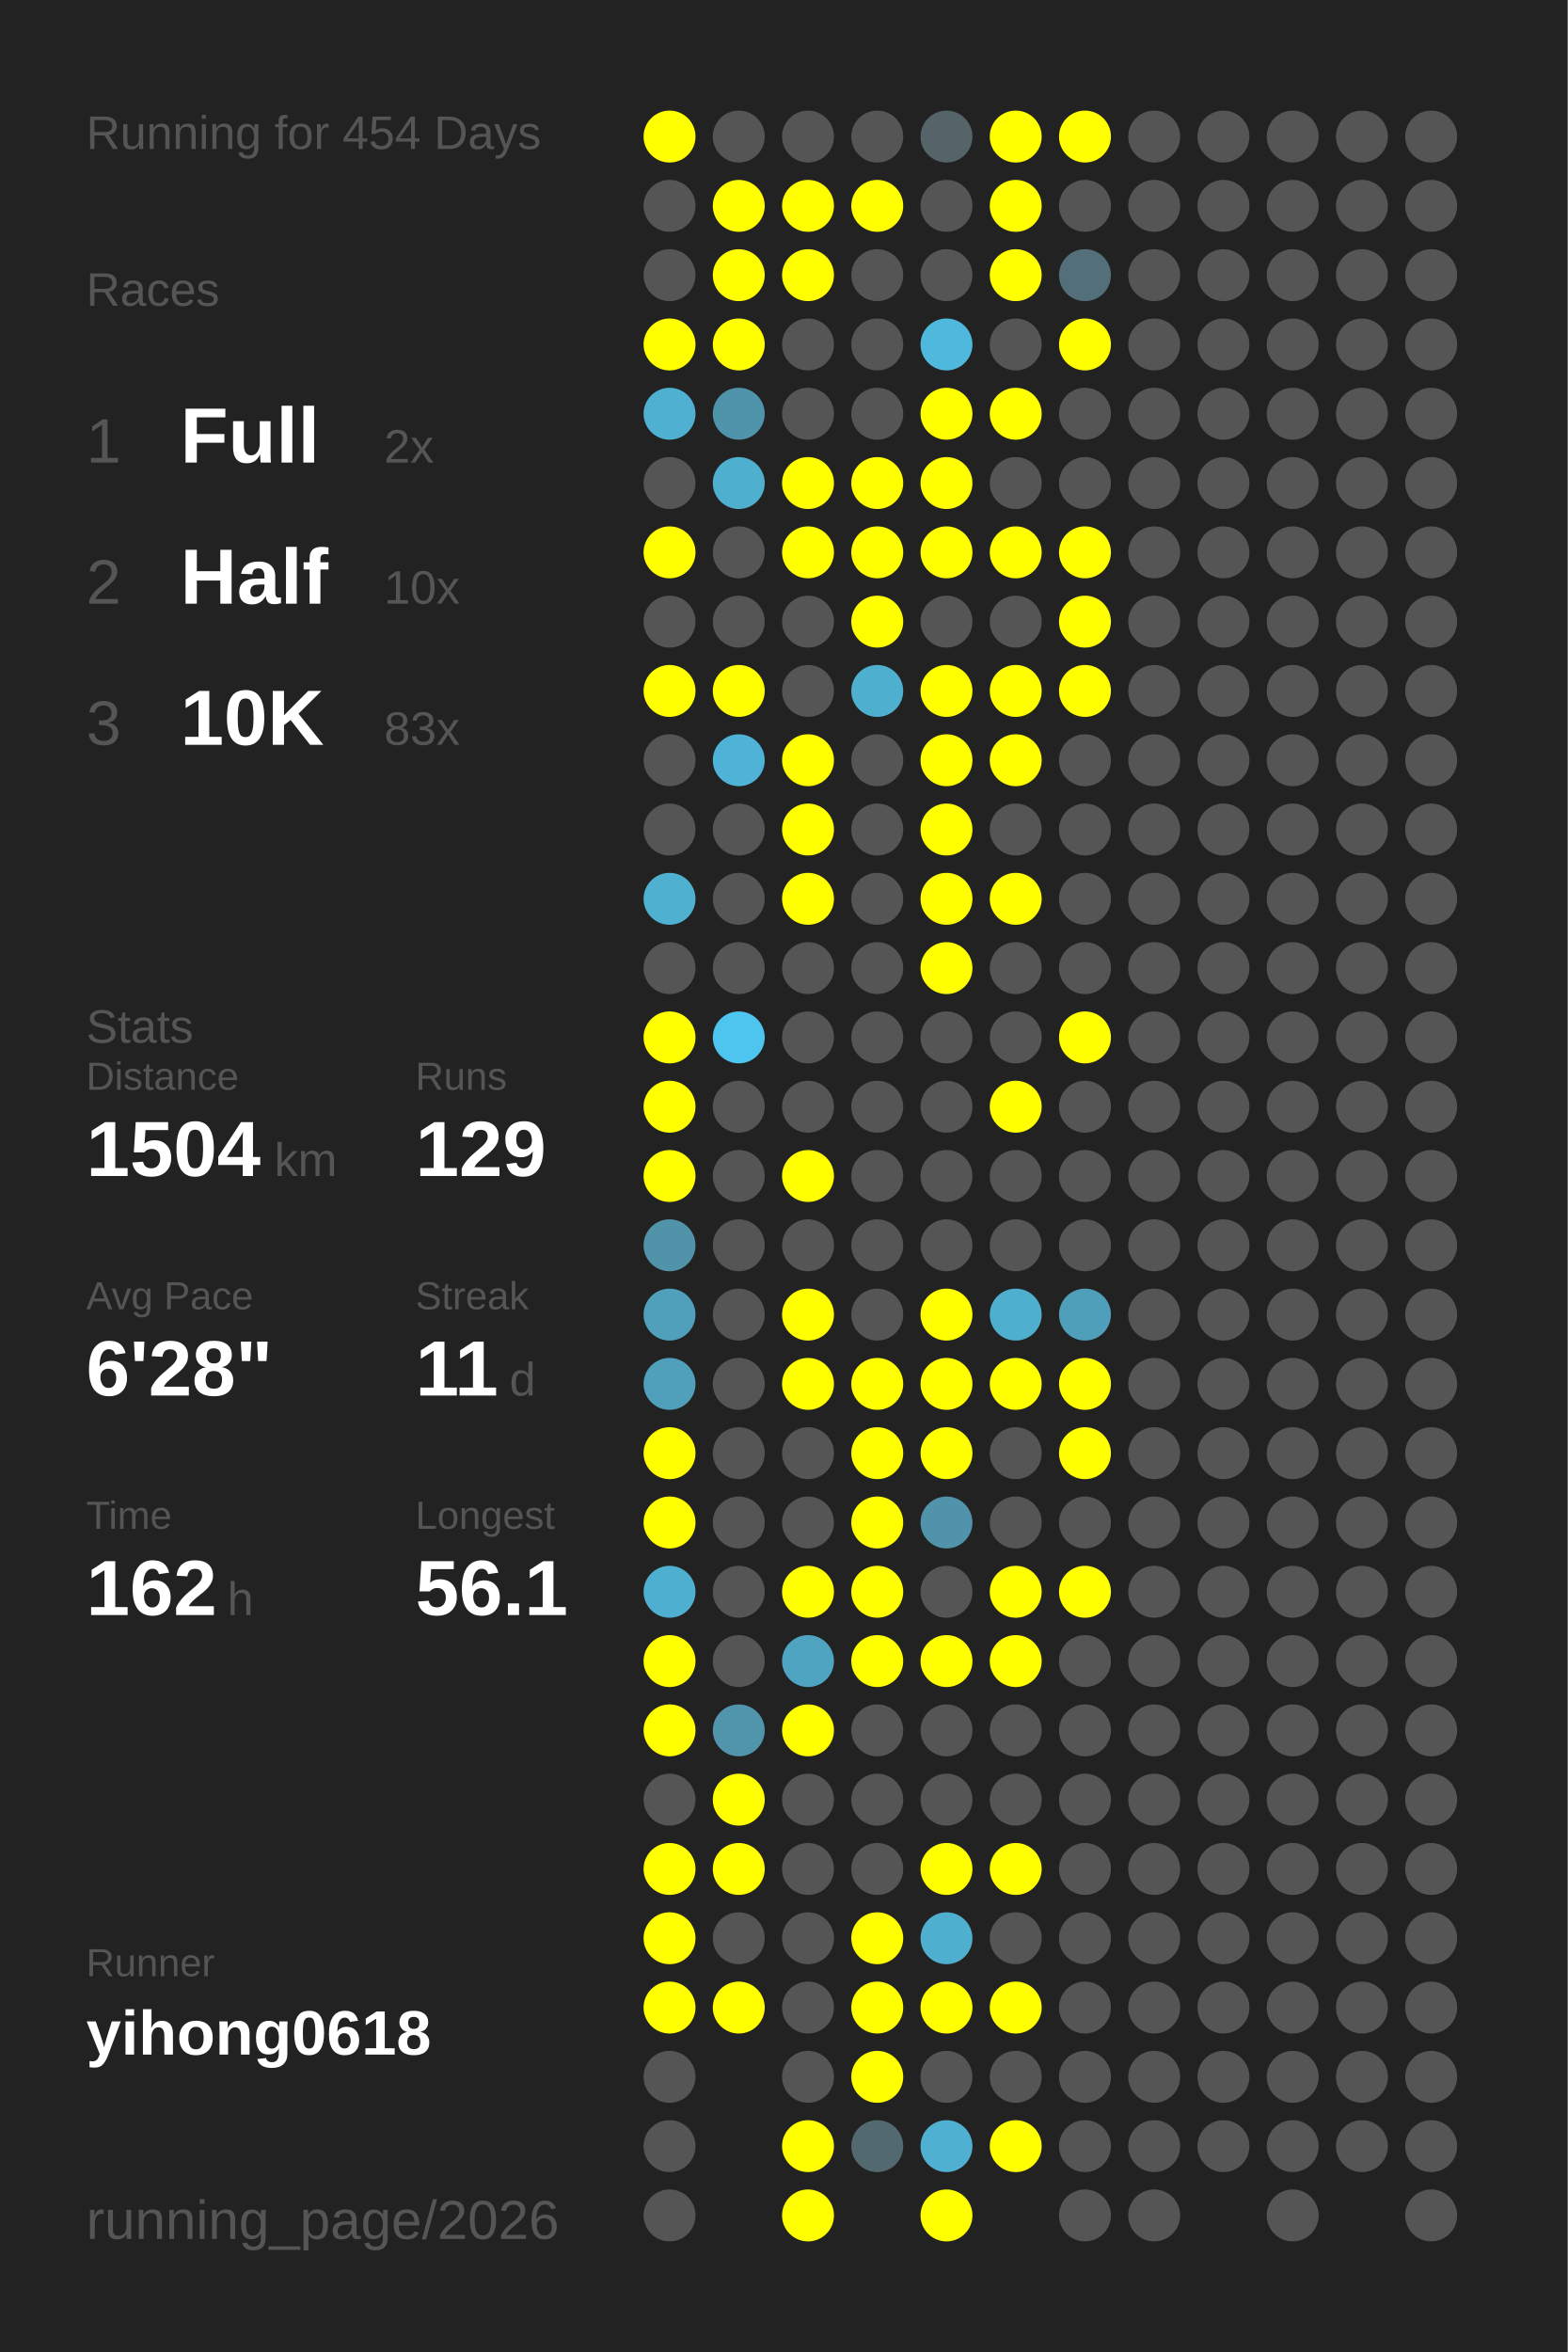
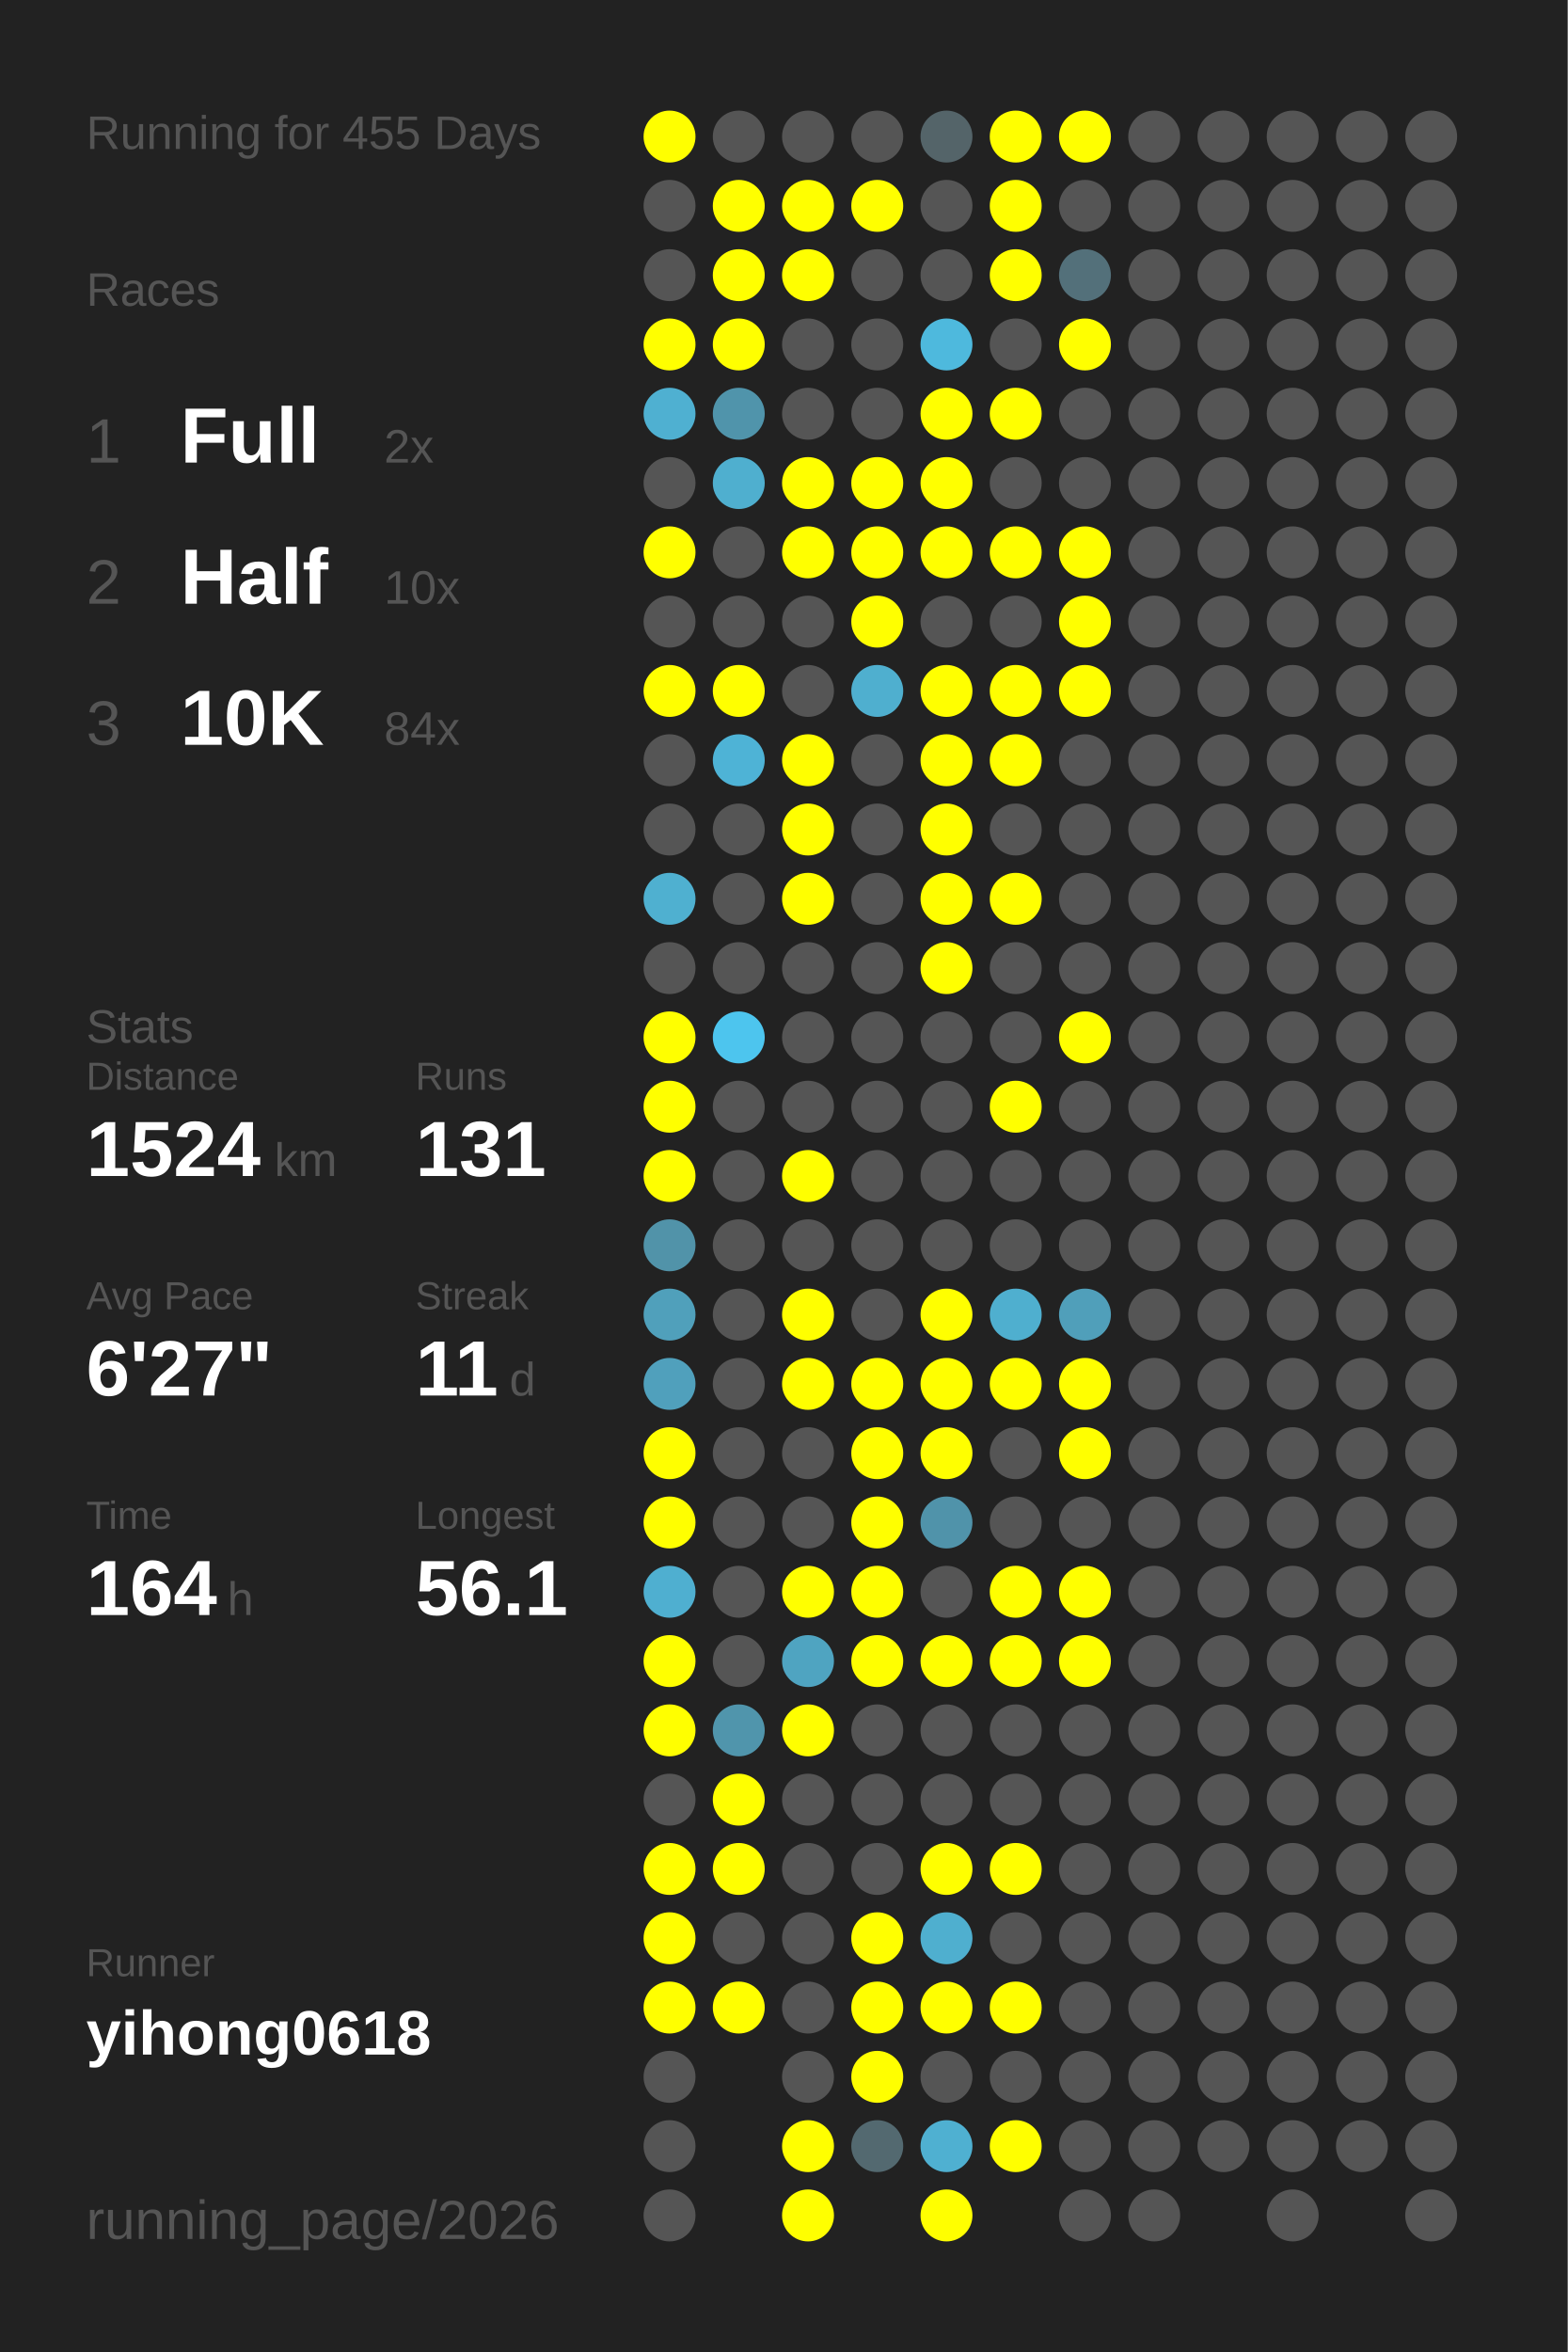
<svg xmlns="http://www.w3.org/2000/svg" baseProfile="full" height="300mm" version="1.1" viewBox="0,0,200,300" width="200mm">
  <defs />
  <rect fill="#222222" height="300" width="200" x="0" y="0" />
-   <text fill="#555555" style="font-size:6px; font-family:Arial;" x="11" y="19">Running for 454 Days</text>
+   <text fill="#555555" style="font-size:6px; font-family:Arial;" x="11" y="19">Running for 455 Days</text>
  <text fill="#555555" style="font-size:6px; font-family:Arial;" x="11" y="39">Races</text>
  <text fill="#555555" style="font-size:8px; font-family:Arial;" x="11" y="59">1</text>
  <text fill="#FFFFFF" style="font-size:10px; font-family:Arial; font-weight:bold;" x="23" y="59">Full</text>
  <text fill="#555555" style="font-size:6px; font-family:Arial;" x="49" y="59">2x</text>
  <text fill="#555555" style="font-size:8px; font-family:Arial;" x="11" y="77">2</text>
  <text fill="#FFFFFF" style="font-size:10px; font-family:Arial; font-weight:bold;" x="23" y="77">Half</text>
  <text fill="#555555" style="font-size:6px; font-family:Arial;" x="49" y="77">10x</text>
  <text fill="#555555" style="font-size:8px; font-family:Arial;" x="11" y="95">3</text>
  <text fill="#FFFFFF" style="font-size:10px; font-family:Arial; font-weight:bold;" x="23" y="95">10K</text>
-   <text fill="#555555" style="font-size:6px; font-family:Arial;" x="49" y="95">83x</text>
+   <text fill="#555555" style="font-size:6px; font-family:Arial;" x="49" y="95">84x</text>
  <text fill="#555555" style="font-size:6px; font-family:Arial;" x="11" y="133">Stats</text>
  <text fill="#555555" style="font-size:5px; font-family:Arial;" x="11" y="139">Distance</text>
-   <text fill="#FFFFFF" style="font-size:10px; font-family:Arial; font-weight:bold;" x="11" y="150">1504</text>
+   <text fill="#FFFFFF" style="font-size:10px; font-family:Arial; font-weight:bold;" x="11" y="150">1524</text>
  <text fill="#555555" style="font-size:6px; font-family:Arial;" x="35" y="150">km</text>
  <text fill="#555555" style="font-size:5px; font-family:Arial;" x="53" y="139">Runs</text>
-   <text fill="#FFFFFF" style="font-size:10px; font-family:Arial; font-weight:bold;" x="53" y="150">129</text>
+   <text fill="#FFFFFF" style="font-size:10px; font-family:Arial; font-weight:bold;" x="53" y="150">131</text>
  <text fill="#555555" style="font-size:5px; font-family:Arial;" x="11" y="167">Avg Pace</text>
-   <text fill="#FFFFFF" style="font-size:10px; font-family:Arial; font-weight:bold;" x="11" y="178">6'28"</text>
+   <text fill="#FFFFFF" style="font-size:10px; font-family:Arial; font-weight:bold;" x="11" y="178">6'27"</text>
  <text fill="#555555" style="font-size:5px; font-family:Arial;" x="53" y="167">Streak</text>
  <text fill="#FFFFFF" style="font-size:10px; font-family:Arial; font-weight:bold;" x="53" y="178">11</text>
  <text fill="#555555" style="font-size:6px; font-family:Arial;" x="65" y="178">d</text>
  <text fill="#555555" style="font-size:5px; font-family:Arial;" x="11" y="195">Time</text>
-   <text fill="#FFFFFF" style="font-size:10px; font-family:Arial; font-weight:bold;" x="11" y="206">162</text>
+   <text fill="#FFFFFF" style="font-size:10px; font-family:Arial; font-weight:bold;" x="11" y="206">164</text>
  <text fill="#555555" style="font-size:6px; font-family:Arial;" x="29" y="206">h</text>
  <text fill="#555555" style="font-size:5px; font-family:Arial;" x="53" y="195">Longest</text>
  <text fill="#FFFFFF" style="font-size:10px; font-family:Arial; font-weight:bold;" x="53" y="206">56.1</text>
  <text fill="#555555" style="font-size:5px; font-family:Arial;" x="11" y="252.065">Runner</text>
  <text fill="#FFFFFF" style="font-size:8px; font-family:Arial; font-weight:bold;" x="11" y="262.065">yihong0618</text>
  <text fill="#555555" style="font-size:7px; font-family:Arial;" x="11" y="285.581">running_page/2026</text>
  <circle cx="85.417" cy="17.419" fill="#FFFF00" r="3.312" />
  <circle cx="85.417" cy="26.258" fill="#555555" r="3.312" />
  <circle cx="85.417" cy="35.097" fill="#555555" r="3.312" />
  <circle cx="85.417" cy="43.935" fill="#FFFF00" r="3.312" />
  <circle cx="85.417" cy="52.774" fill="#4fb0d1" r="3.312" />
  <circle cx="85.417" cy="61.613" fill="#555555" r="3.312" />
  <circle cx="85.417" cy="70.452" fill="#FFFF00" r="3.312" />
  <circle cx="85.417" cy="79.29" fill="#555555" r="3.312" />
  <circle cx="85.417" cy="88.129" fill="#FFFF00" r="3.312" />
  <circle cx="85.417" cy="96.968" fill="#555555" r="3.312" />
  <circle cx="85.417" cy="105.806" fill="#555555" r="3.312" />
  <circle cx="85.417" cy="114.645" fill="#4fb0d0" r="3.312" />
  <circle cx="85.417" cy="123.484" fill="#555555" r="3.312" />
  <circle cx="85.417" cy="132.323" fill="#FFFF00" r="3.312" />
  <circle cx="85.417" cy="141.161" fill="#FFFF00" r="3.312" />
  <circle cx="85.417" cy="150" fill="#FFFF00" r="3.312" />
  <circle cx="85.417" cy="158.839" fill="#5193a9" r="3.312" />
  <circle cx="85.417" cy="167.677" fill="#50a0bb" r="3.312" />
  <circle cx="85.417" cy="176.516" fill="#50a0bc" r="3.312" />
  <circle cx="85.417" cy="185.355" fill="#FFFF00" r="3.312" />
  <circle cx="85.417" cy="194.194" fill="#FFFF00" r="3.312" />
  <circle cx="85.417" cy="203.032" fill="#4fafd0" r="3.312" />
  <circle cx="85.417" cy="211.871" fill="#FFFF00" r="3.312" />
  <circle cx="85.417" cy="220.71" fill="#FFFF00" r="3.312" />
  <circle cx="85.417" cy="229.548" fill="#555555" r="3.312" />
  <circle cx="85.417" cy="238.387" fill="#FFFF00" r="3.312" />
  <circle cx="85.417" cy="247.226" fill="#FFFF00" r="3.312" />
  <circle cx="85.417" cy="256.065" fill="#FFFF00" r="3.312" />
  <circle cx="85.417" cy="264.903" fill="#555555" r="3.312" />
  <circle cx="85.417" cy="273.742" fill="#555555" r="3.312" />
  <circle cx="85.417" cy="282.581" fill="#555555" r="3.312" />
  <circle cx="94.25" cy="17.419" fill="#555555" r="3.312" />
  <circle cx="94.25" cy="26.258" fill="#FFFF00" r="3.312" />
  <circle cx="94.25" cy="35.097" fill="#FFFF00" r="3.312" />
  <circle cx="94.25" cy="43.935" fill="#FFFF00" r="3.312" />
  <circle cx="94.25" cy="52.774" fill="#5094ab" r="3.312" />
  <circle cx="94.25" cy="61.613" fill="#4fafcf" r="3.312" />
  <circle cx="94.25" cy="70.452" fill="#555555" r="3.312" />
  <circle cx="94.25" cy="79.29" fill="#555555" r="3.312" />
  <circle cx="94.25" cy="88.129" fill="#FFFF00" r="3.312" />
  <circle cx="94.25" cy="96.968" fill="#4eb3d6" r="3.312" />
  <circle cx="94.25" cy="105.806" fill="#555555" r="3.312" />
  <circle cx="94.25" cy="114.645" fill="#555555" r="3.312" />
  <circle cx="94.25" cy="123.484" fill="#555555" r="3.312" />
  <circle cx="94.25" cy="132.323" fill="#4dc5ee" r="3.312" />
  <circle cx="94.25" cy="141.161" fill="#555555" r="3.312" />
  <circle cx="94.25" cy="150" fill="#555555" r="3.312" />
  <circle cx="94.25" cy="158.839" fill="#555555" r="3.312" />
  <circle cx="94.25" cy="167.677" fill="#555555" r="3.312" />
  <circle cx="94.25" cy="176.516" fill="#555555" r="3.312" />
  <circle cx="94.25" cy="185.355" fill="#555555" r="3.312" />
  <circle cx="94.25" cy="194.194" fill="#555555" r="3.312" />
  <circle cx="94.25" cy="203.032" fill="#555555" r="3.312" />
  <circle cx="94.25" cy="211.871" fill="#555555" r="3.312" />
  <circle cx="94.25" cy="220.71" fill="#5095ac" r="3.312" />
  <circle cx="94.25" cy="229.548" fill="#FFFF00" r="3.312" />
  <circle cx="94.25" cy="238.387" fill="#FFFF00" r="3.312" />
  <circle cx="94.25" cy="247.226" fill="#555555" r="3.312" />
  <circle cx="94.25" cy="256.065" fill="#FFFF00" r="3.312" />
  <circle cx="103.083" cy="17.419" fill="#555555" r="3.312" />
  <circle cx="103.083" cy="26.258" fill="#FFFF00" r="3.312" />
  <circle cx="103.083" cy="35.097" fill="#FFFF00" r="3.312" />
  <circle cx="103.083" cy="43.935" fill="#555555" r="3.312" />
  <circle cx="103.083" cy="52.774" fill="#555555" r="3.312" />
  <circle cx="103.083" cy="61.613" fill="#FFFF00" r="3.312" />
  <circle cx="103.083" cy="70.452" fill="#FFFF00" r="3.312" />
  <circle cx="103.083" cy="79.29" fill="#555555" r="3.312" />
  <circle cx="103.083" cy="88.129" fill="#555555" r="3.312" />
  <circle cx="103.083" cy="96.968" fill="#FFFF00" r="3.312" />
  <circle cx="103.083" cy="105.806" fill="#FFFF00" r="3.312" />
  <circle cx="103.083" cy="114.645" fill="#FFFF00" r="3.312" />
  <circle cx="103.083" cy="123.484" fill="#555555" r="3.312" />
  <circle cx="103.083" cy="132.323" fill="#555555" r="3.312" />
  <circle cx="103.083" cy="141.161" fill="#555555" r="3.312" />
  <circle cx="103.083" cy="150" fill="#FFFF00" r="3.312" />
  <circle cx="103.083" cy="158.839" fill="#555555" r="3.312" />
  <circle cx="103.083" cy="167.677" fill="#FFFF00" r="3.312" />
  <circle cx="103.083" cy="176.516" fill="#FFFF00" r="3.312" />
  <circle cx="103.083" cy="185.355" fill="#555555" r="3.312" />
  <circle cx="103.083" cy="194.194" fill="#555555" r="3.312" />
  <circle cx="103.083" cy="203.032" fill="#FFFF00" r="3.312" />
  <circle cx="103.083" cy="211.871" fill="#4fa4c1" r="3.312" />
  <circle cx="103.083" cy="220.71" fill="#FFFF00" r="3.312" />
  <circle cx="103.083" cy="229.548" fill="#555555" r="3.312" />
  <circle cx="103.083" cy="238.387" fill="#555555" r="3.312" />
  <circle cx="103.083" cy="247.226" fill="#555555" r="3.312" />
  <circle cx="103.083" cy="256.065" fill="#555555" r="3.312" />
  <circle cx="103.083" cy="264.903" fill="#555555" r="3.312" />
  <circle cx="103.083" cy="273.742" fill="#FFFF00" r="3.312" />
  <circle cx="103.083" cy="282.581" fill="#FFFF00" r="3.312" />
  <circle cx="111.917" cy="17.419" fill="#555555" r="3.312" />
  <circle cx="111.917" cy="26.258" fill="#FFFF00" r="3.312" />
  <circle cx="111.917" cy="35.097" fill="#555555" r="3.312" />
  <circle cx="111.917" cy="43.935" fill="#555555" r="3.312" />
  <circle cx="111.917" cy="52.774" fill="#555555" r="3.312" />
  <circle cx="111.917" cy="61.613" fill="#FFFF00" r="3.312" />
  <circle cx="111.917" cy="70.452" fill="#FFFF00" r="3.312" />
  <circle cx="111.917" cy="79.29" fill="#FFFF00" r="3.312" />
  <circle cx="111.917" cy="88.129" fill="#4fafcf" r="3.312" />
  <circle cx="111.917" cy="96.968" fill="#555555" r="3.312" />
  <circle cx="111.917" cy="105.806" fill="#555555" r="3.312" />
  <circle cx="111.917" cy="114.645" fill="#555555" r="3.312" />
  <circle cx="111.917" cy="123.484" fill="#555555" r="3.312" />
  <circle cx="111.917" cy="132.323" fill="#555555" r="3.312" />
  <circle cx="111.917" cy="141.161" fill="#555555" r="3.312" />
  <circle cx="111.917" cy="150" fill="#555555" r="3.312" />
  <circle cx="111.917" cy="158.839" fill="#555555" r="3.312" />
  <circle cx="111.917" cy="167.677" fill="#555555" r="3.312" />
  <circle cx="111.917" cy="176.516" fill="#FFFF00" r="3.312" />
  <circle cx="111.917" cy="185.355" fill="#FFFF00" r="3.312" />
  <circle cx="111.917" cy="194.194" fill="#FFFF00" r="3.312" />
  <circle cx="111.917" cy="203.032" fill="#FFFF00" r="3.312" />
  <circle cx="111.917" cy="211.871" fill="#FFFF00" r="3.312" />
  <circle cx="111.917" cy="220.71" fill="#555555" r="3.312" />
  <circle cx="111.917" cy="229.548" fill="#555555" r="3.312" />
  <circle cx="111.917" cy="238.387" fill="#555555" r="3.312" />
  <circle cx="111.917" cy="247.226" fill="#FFFF00" r="3.312" />
  <circle cx="111.917" cy="256.065" fill="#FFFF00" r="3.312" />
  <circle cx="111.917" cy="264.903" fill="#FFFF00" r="3.312" />
  <circle cx="111.917" cy="273.742" fill="#536970" r="3.312" />
  <circle cx="120.75" cy="17.419" fill="#546469" r="3.312" />
  <circle cx="120.75" cy="26.258" fill="#555555" r="3.312" />
  <circle cx="120.75" cy="35.097" fill="#555555" r="3.312" />
  <circle cx="120.75" cy="43.935" fill="#4eb9dd" r="3.312" />
  <circle cx="120.75" cy="52.774" fill="#FFFF00" r="3.312" />
  <circle cx="120.75" cy="61.613" fill="#FFFF00" r="3.312" />
  <circle cx="120.75" cy="70.452" fill="#FFFF00" r="3.312" />
  <circle cx="120.75" cy="79.29" fill="#555555" r="3.312" />
  <circle cx="120.75" cy="88.129" fill="#FFFF00" r="3.312" />
  <circle cx="120.75" cy="96.968" fill="#FFFF00" r="3.312" />
  <circle cx="120.75" cy="105.806" fill="#FFFF00" r="3.312" />
  <circle cx="120.75" cy="114.645" fill="#FFFF00" r="3.312" />
  <circle cx="120.75" cy="123.484" fill="#FFFF00" r="3.312" />
  <circle cx="120.75" cy="132.323" fill="#555555" r="3.312" />
  <circle cx="120.75" cy="141.161" fill="#555555" r="3.312" />
  <circle cx="120.75" cy="150" fill="#555555" r="3.312" />
  <circle cx="120.75" cy="158.839" fill="#555555" r="3.312" />
  <circle cx="120.75" cy="167.677" fill="#FFFF00" r="3.312" />
  <circle cx="120.75" cy="176.516" fill="#FFFF00" r="3.312" />
  <circle cx="120.75" cy="185.355" fill="#FFFF00" r="3.312" />
  <circle cx="120.75" cy="194.194" fill="#5093aa" r="3.312" />
  <circle cx="120.75" cy="203.032" fill="#555555" r="3.312" />
  <circle cx="120.75" cy="211.871" fill="#FFFF00" r="3.312" />
  <circle cx="120.75" cy="220.71" fill="#555555" r="3.312" />
  <circle cx="120.75" cy="229.548" fill="#555555" r="3.312" />
  <circle cx="120.75" cy="238.387" fill="#FFFF00" r="3.312" />
  <circle cx="120.75" cy="247.226" fill="#4fafcf" r="3.312" />
  <circle cx="120.75" cy="256.065" fill="#FFFF00" r="3.312" />
  <circle cx="120.75" cy="264.903" fill="#555555" r="3.312" />
  <circle cx="120.75" cy="273.742" fill="#4fb0d1" r="3.312" />
  <circle cx="120.75" cy="282.581" fill="#FFFF00" r="3.312" />
  <circle cx="129.583" cy="17.419" fill="#FFFF00" r="3.312" />
  <circle cx="129.583" cy="26.258" fill="#FFFF00" r="3.312" />
  <circle cx="129.583" cy="35.097" fill="#FFFF00" r="3.312" />
  <circle cx="129.583" cy="43.935" fill="#555555" r="3.312" />
  <circle cx="129.583" cy="52.774" fill="#FFFF00" r="3.312" />
  <circle cx="129.583" cy="61.613" fill="#555555" r="3.312" />
  <circle cx="129.583" cy="70.452" fill="#FFFF00" r="3.312" />
  <circle cx="129.583" cy="79.29" fill="#555555" r="3.312" />
  <circle cx="129.583" cy="88.129" fill="#FFFF00" r="3.312" />
  <circle cx="129.583" cy="96.968" fill="#FFFF00" r="3.312" />
  <circle cx="129.583" cy="105.806" fill="#555555" r="3.312" />
  <circle cx="129.583" cy="114.645" fill="#FFFF00" r="3.312" />
  <circle cx="129.583" cy="123.484" fill="#555555" r="3.312" />
  <circle cx="129.583" cy="132.323" fill="#555555" r="3.312" />
  <circle cx="129.583" cy="141.161" fill="#FFFF00" r="3.312" />
  <circle cx="129.583" cy="150" fill="#555555" r="3.312" />
  <circle cx="129.583" cy="158.839" fill="#555555" r="3.312" />
  <circle cx="129.583" cy="167.677" fill="#4fafcf" r="3.312" />
  <circle cx="129.583" cy="176.516" fill="#FFFF00" r="3.312" />
  <circle cx="129.583" cy="185.355" fill="#555555" r="3.312" />
  <circle cx="129.583" cy="194.194" fill="#555555" r="3.312" />
  <circle cx="129.583" cy="203.032" fill="#FFFF00" r="3.312" />
  <circle cx="129.583" cy="211.871" fill="#FFFF00" r="3.312" />
  <circle cx="129.583" cy="220.71" fill="#555555" r="3.312" />
  <circle cx="129.583" cy="229.548" fill="#555555" r="3.312" />
  <circle cx="129.583" cy="238.387" fill="#FFFF00" r="3.312" />
  <circle cx="129.583" cy="247.226" fill="#555555" r="3.312" />
  <circle cx="129.583" cy="256.065" fill="#FFFF00" r="3.312" />
  <circle cx="129.583" cy="264.903" fill="#555555" r="3.312" />
  <circle cx="129.583" cy="273.742" fill="#FFFF00" r="3.312" />
  <circle cx="138.417" cy="17.419" fill="#FFFF00" r="3.312" />
  <circle cx="138.417" cy="26.258" fill="#555555" r="3.312" />
  <circle cx="138.417" cy="35.097" fill="#53707a" r="3.312" />
  <circle cx="138.417" cy="43.935" fill="#FFFF00" r="3.312" />
  <circle cx="138.417" cy="52.774" fill="#555555" r="3.312" />
  <circle cx="138.417" cy="61.613" fill="#555555" r="3.312" />
  <circle cx="138.417" cy="70.452" fill="#FFFF00" r="3.312" />
  <circle cx="138.417" cy="79.29" fill="#FFFF00" r="3.312" />
  <circle cx="138.417" cy="88.129" fill="#FFFF00" r="3.312" />
  <circle cx="138.417" cy="96.968" fill="#555555" r="3.312" />
  <circle cx="138.417" cy="105.806" fill="#555555" r="3.312" />
  <circle cx="138.417" cy="114.645" fill="#555555" r="3.312" />
  <circle cx="138.417" cy="123.484" fill="#555555" r="3.312" />
  <circle cx="138.417" cy="132.323" fill="#FFFF00" r="3.312" />
  <circle cx="138.417" cy="141.161" fill="#555555" r="3.312" />
  <circle cx="138.417" cy="150" fill="#555555" r="3.312" />
  <circle cx="138.417" cy="158.839" fill="#555555" r="3.312" />
  <circle cx="138.417" cy="167.677" fill="#509fba" r="3.312" />
  <circle cx="138.417" cy="176.516" fill="#FFFF00" r="3.312" />
  <circle cx="138.417" cy="185.355" fill="#FFFF00" r="3.312" />
  <circle cx="138.417" cy="194.194" fill="#555555" r="3.312" />
  <circle cx="138.417" cy="203.032" fill="#FFFF00" r="3.312" />
-   <circle cx="138.417" cy="211.871" fill="#555555" r="3.312" />
+   <circle cx="138.417" cy="211.871" fill="#FFFF00" r="3.312" />
  <circle cx="138.417" cy="220.71" fill="#555555" r="3.312" />
  <circle cx="138.417" cy="229.548" fill="#555555" r="3.312" />
  <circle cx="138.417" cy="238.387" fill="#555555" r="3.312" />
  <circle cx="138.417" cy="247.226" fill="#555555" r="3.312" />
  <circle cx="138.417" cy="256.065" fill="#555555" r="3.312" />
  <circle cx="138.417" cy="264.903" fill="#555555" r="3.312" />
  <circle cx="138.417" cy="273.742" fill="#555555" r="3.312" />
  <circle cx="138.417" cy="282.581" fill="#555555" r="3.312" />
  <circle cx="147.25" cy="17.419" fill="#555555" r="3.312" />
  <circle cx="147.25" cy="26.258" fill="#555555" r="3.312" />
  <circle cx="147.25" cy="35.097" fill="#555555" r="3.312" />
  <circle cx="147.25" cy="43.935" fill="#555555" r="3.312" />
  <circle cx="147.25" cy="52.774" fill="#555555" r="3.312" />
  <circle cx="147.25" cy="61.613" fill="#555555" r="3.312" />
  <circle cx="147.25" cy="70.452" fill="#555555" r="3.312" />
  <circle cx="147.25" cy="79.29" fill="#555555" r="3.312" />
  <circle cx="147.25" cy="88.129" fill="#555555" r="3.312" />
  <circle cx="147.25" cy="96.968" fill="#555555" r="3.312" />
  <circle cx="147.25" cy="105.806" fill="#555555" r="3.312" />
  <circle cx="147.25" cy="114.645" fill="#555555" r="3.312" />
  <circle cx="147.25" cy="123.484" fill="#555555" r="3.312" />
  <circle cx="147.25" cy="132.323" fill="#555555" r="3.312" />
  <circle cx="147.25" cy="141.161" fill="#555555" r="3.312" />
  <circle cx="147.25" cy="150" fill="#555555" r="3.312" />
  <circle cx="147.25" cy="158.839" fill="#555555" r="3.312" />
  <circle cx="147.25" cy="167.677" fill="#555555" r="3.312" />
  <circle cx="147.25" cy="176.516" fill="#555555" r="3.312" />
  <circle cx="147.25" cy="185.355" fill="#555555" r="3.312" />
  <circle cx="147.25" cy="194.194" fill="#555555" r="3.312" />
  <circle cx="147.25" cy="203.032" fill="#555555" r="3.312" />
  <circle cx="147.25" cy="211.871" fill="#555555" r="3.312" />
  <circle cx="147.25" cy="220.71" fill="#555555" r="3.312" />
  <circle cx="147.25" cy="229.548" fill="#555555" r="3.312" />
  <circle cx="147.25" cy="238.387" fill="#555555" r="3.312" />
  <circle cx="147.25" cy="247.226" fill="#555555" r="3.312" />
  <circle cx="147.25" cy="256.065" fill="#555555" r="3.312" />
  <circle cx="147.25" cy="264.903" fill="#555555" r="3.312" />
  <circle cx="147.25" cy="273.742" fill="#555555" r="3.312" />
  <circle cx="147.25" cy="282.581" fill="#555555" r="3.312" />
  <circle cx="156.083" cy="17.419" fill="#555555" r="3.312" />
  <circle cx="156.083" cy="26.258" fill="#555555" r="3.312" />
  <circle cx="156.083" cy="35.097" fill="#555555" r="3.312" />
  <circle cx="156.083" cy="43.935" fill="#555555" r="3.312" />
  <circle cx="156.083" cy="52.774" fill="#555555" r="3.312" />
  <circle cx="156.083" cy="61.613" fill="#555555" r="3.312" />
  <circle cx="156.083" cy="70.452" fill="#555555" r="3.312" />
  <circle cx="156.083" cy="79.29" fill="#555555" r="3.312" />
  <circle cx="156.083" cy="88.129" fill="#555555" r="3.312" />
  <circle cx="156.083" cy="96.968" fill="#555555" r="3.312" />
  <circle cx="156.083" cy="105.806" fill="#555555" r="3.312" />
  <circle cx="156.083" cy="114.645" fill="#555555" r="3.312" />
  <circle cx="156.083" cy="123.484" fill="#555555" r="3.312" />
  <circle cx="156.083" cy="132.323" fill="#555555" r="3.312" />
  <circle cx="156.083" cy="141.161" fill="#555555" r="3.312" />
  <circle cx="156.083" cy="150" fill="#555555" r="3.312" />
  <circle cx="156.083" cy="158.839" fill="#555555" r="3.312" />
  <circle cx="156.083" cy="167.677" fill="#555555" r="3.312" />
  <circle cx="156.083" cy="176.516" fill="#555555" r="3.312" />
  <circle cx="156.083" cy="185.355" fill="#555555" r="3.312" />
  <circle cx="156.083" cy="194.194" fill="#555555" r="3.312" />
  <circle cx="156.083" cy="203.032" fill="#555555" r="3.312" />
  <circle cx="156.083" cy="211.871" fill="#555555" r="3.312" />
  <circle cx="156.083" cy="220.71" fill="#555555" r="3.312" />
  <circle cx="156.083" cy="229.548" fill="#555555" r="3.312" />
  <circle cx="156.083" cy="238.387" fill="#555555" r="3.312" />
  <circle cx="156.083" cy="247.226" fill="#555555" r="3.312" />
  <circle cx="156.083" cy="256.065" fill="#555555" r="3.312" />
  <circle cx="156.083" cy="264.903" fill="#555555" r="3.312" />
  <circle cx="156.083" cy="273.742" fill="#555555" r="3.312" />
  <circle cx="164.917" cy="17.419" fill="#555555" r="3.312" />
  <circle cx="164.917" cy="26.258" fill="#555555" r="3.312" />
  <circle cx="164.917" cy="35.097" fill="#555555" r="3.312" />
  <circle cx="164.917" cy="43.935" fill="#555555" r="3.312" />
  <circle cx="164.917" cy="52.774" fill="#555555" r="3.312" />
  <circle cx="164.917" cy="61.613" fill="#555555" r="3.312" />
  <circle cx="164.917" cy="70.452" fill="#555555" r="3.312" />
  <circle cx="164.917" cy="79.29" fill="#555555" r="3.312" />
  <circle cx="164.917" cy="88.129" fill="#555555" r="3.312" />
  <circle cx="164.917" cy="96.968" fill="#555555" r="3.312" />
  <circle cx="164.917" cy="105.806" fill="#555555" r="3.312" />
  <circle cx="164.917" cy="114.645" fill="#555555" r="3.312" />
  <circle cx="164.917" cy="123.484" fill="#555555" r="3.312" />
  <circle cx="164.917" cy="132.323" fill="#555555" r="3.312" />
  <circle cx="164.917" cy="141.161" fill="#555555" r="3.312" />
  <circle cx="164.917" cy="150" fill="#555555" r="3.312" />
  <circle cx="164.917" cy="158.839" fill="#555555" r="3.312" />
  <circle cx="164.917" cy="167.677" fill="#555555" r="3.312" />
  <circle cx="164.917" cy="176.516" fill="#555555" r="3.312" />
  <circle cx="164.917" cy="185.355" fill="#555555" r="3.312" />
  <circle cx="164.917" cy="194.194" fill="#555555" r="3.312" />
  <circle cx="164.917" cy="203.032" fill="#555555" r="3.312" />
  <circle cx="164.917" cy="211.871" fill="#555555" r="3.312" />
  <circle cx="164.917" cy="220.71" fill="#555555" r="3.312" />
  <circle cx="164.917" cy="229.548" fill="#555555" r="3.312" />
  <circle cx="164.917" cy="238.387" fill="#555555" r="3.312" />
  <circle cx="164.917" cy="247.226" fill="#555555" r="3.312" />
  <circle cx="164.917" cy="256.065" fill="#555555" r="3.312" />
  <circle cx="164.917" cy="264.903" fill="#555555" r="3.312" />
  <circle cx="164.917" cy="273.742" fill="#555555" r="3.312" />
  <circle cx="164.917" cy="282.581" fill="#555555" r="3.312" />
  <circle cx="173.75" cy="17.419" fill="#555555" r="3.312" />
  <circle cx="173.75" cy="26.258" fill="#555555" r="3.312" />
  <circle cx="173.75" cy="35.097" fill="#555555" r="3.312" />
  <circle cx="173.75" cy="43.935" fill="#555555" r="3.312" />
  <circle cx="173.75" cy="52.774" fill="#555555" r="3.312" />
  <circle cx="173.75" cy="61.613" fill="#555555" r="3.312" />
  <circle cx="173.75" cy="70.452" fill="#555555" r="3.312" />
  <circle cx="173.75" cy="79.29" fill="#555555" r="3.312" />
  <circle cx="173.75" cy="88.129" fill="#555555" r="3.312" />
  <circle cx="173.75" cy="96.968" fill="#555555" r="3.312" />
  <circle cx="173.75" cy="105.806" fill="#555555" r="3.312" />
  <circle cx="173.75" cy="114.645" fill="#555555" r="3.312" />
  <circle cx="173.75" cy="123.484" fill="#555555" r="3.312" />
  <circle cx="173.75" cy="132.323" fill="#555555" r="3.312" />
  <circle cx="173.75" cy="141.161" fill="#555555" r="3.312" />
  <circle cx="173.75" cy="150" fill="#555555" r="3.312" />
  <circle cx="173.75" cy="158.839" fill="#555555" r="3.312" />
  <circle cx="173.75" cy="167.677" fill="#555555" r="3.312" />
  <circle cx="173.75" cy="176.516" fill="#555555" r="3.312" />
  <circle cx="173.75" cy="185.355" fill="#555555" r="3.312" />
  <circle cx="173.75" cy="194.194" fill="#555555" r="3.312" />
  <circle cx="173.75" cy="203.032" fill="#555555" r="3.312" />
  <circle cx="173.75" cy="211.871" fill="#555555" r="3.312" />
  <circle cx="173.75" cy="220.71" fill="#555555" r="3.312" />
  <circle cx="173.75" cy="229.548" fill="#555555" r="3.312" />
  <circle cx="173.75" cy="238.387" fill="#555555" r="3.312" />
  <circle cx="173.75" cy="247.226" fill="#555555" r="3.312" />
  <circle cx="173.75" cy="256.065" fill="#555555" r="3.312" />
  <circle cx="173.75" cy="264.903" fill="#555555" r="3.312" />
  <circle cx="173.75" cy="273.742" fill="#555555" r="3.312" />
  <circle cx="182.583" cy="17.419" fill="#555555" r="3.312" />
  <circle cx="182.583" cy="26.258" fill="#555555" r="3.312" />
  <circle cx="182.583" cy="35.097" fill="#555555" r="3.312" />
  <circle cx="182.583" cy="43.935" fill="#555555" r="3.312" />
  <circle cx="182.583" cy="52.774" fill="#555555" r="3.312" />
  <circle cx="182.583" cy="61.613" fill="#555555" r="3.312" />
  <circle cx="182.583" cy="70.452" fill="#555555" r="3.312" />
  <circle cx="182.583" cy="79.29" fill="#555555" r="3.312" />
  <circle cx="182.583" cy="88.129" fill="#555555" r="3.312" />
  <circle cx="182.583" cy="96.968" fill="#555555" r="3.312" />
  <circle cx="182.583" cy="105.806" fill="#555555" r="3.312" />
  <circle cx="182.583" cy="114.645" fill="#555555" r="3.312" />
  <circle cx="182.583" cy="123.484" fill="#555555" r="3.312" />
  <circle cx="182.583" cy="132.323" fill="#555555" r="3.312" />
  <circle cx="182.583" cy="141.161" fill="#555555" r="3.312" />
  <circle cx="182.583" cy="150" fill="#555555" r="3.312" />
  <circle cx="182.583" cy="158.839" fill="#555555" r="3.312" />
  <circle cx="182.583" cy="167.677" fill="#555555" r="3.312" />
  <circle cx="182.583" cy="176.516" fill="#555555" r="3.312" />
  <circle cx="182.583" cy="185.355" fill="#555555" r="3.312" />
  <circle cx="182.583" cy="194.194" fill="#555555" r="3.312" />
  <circle cx="182.583" cy="203.032" fill="#555555" r="3.312" />
  <circle cx="182.583" cy="211.871" fill="#555555" r="3.312" />
  <circle cx="182.583" cy="220.71" fill="#555555" r="3.312" />
  <circle cx="182.583" cy="229.548" fill="#555555" r="3.312" />
  <circle cx="182.583" cy="238.387" fill="#555555" r="3.312" />
  <circle cx="182.583" cy="247.226" fill="#555555" r="3.312" />
  <circle cx="182.583" cy="256.065" fill="#555555" r="3.312" />
  <circle cx="182.583" cy="264.903" fill="#555555" r="3.312" />
  <circle cx="182.583" cy="273.742" fill="#555555" r="3.312" />
  <circle cx="182.583" cy="282.581" fill="#555555" r="3.312" />
</svg>
